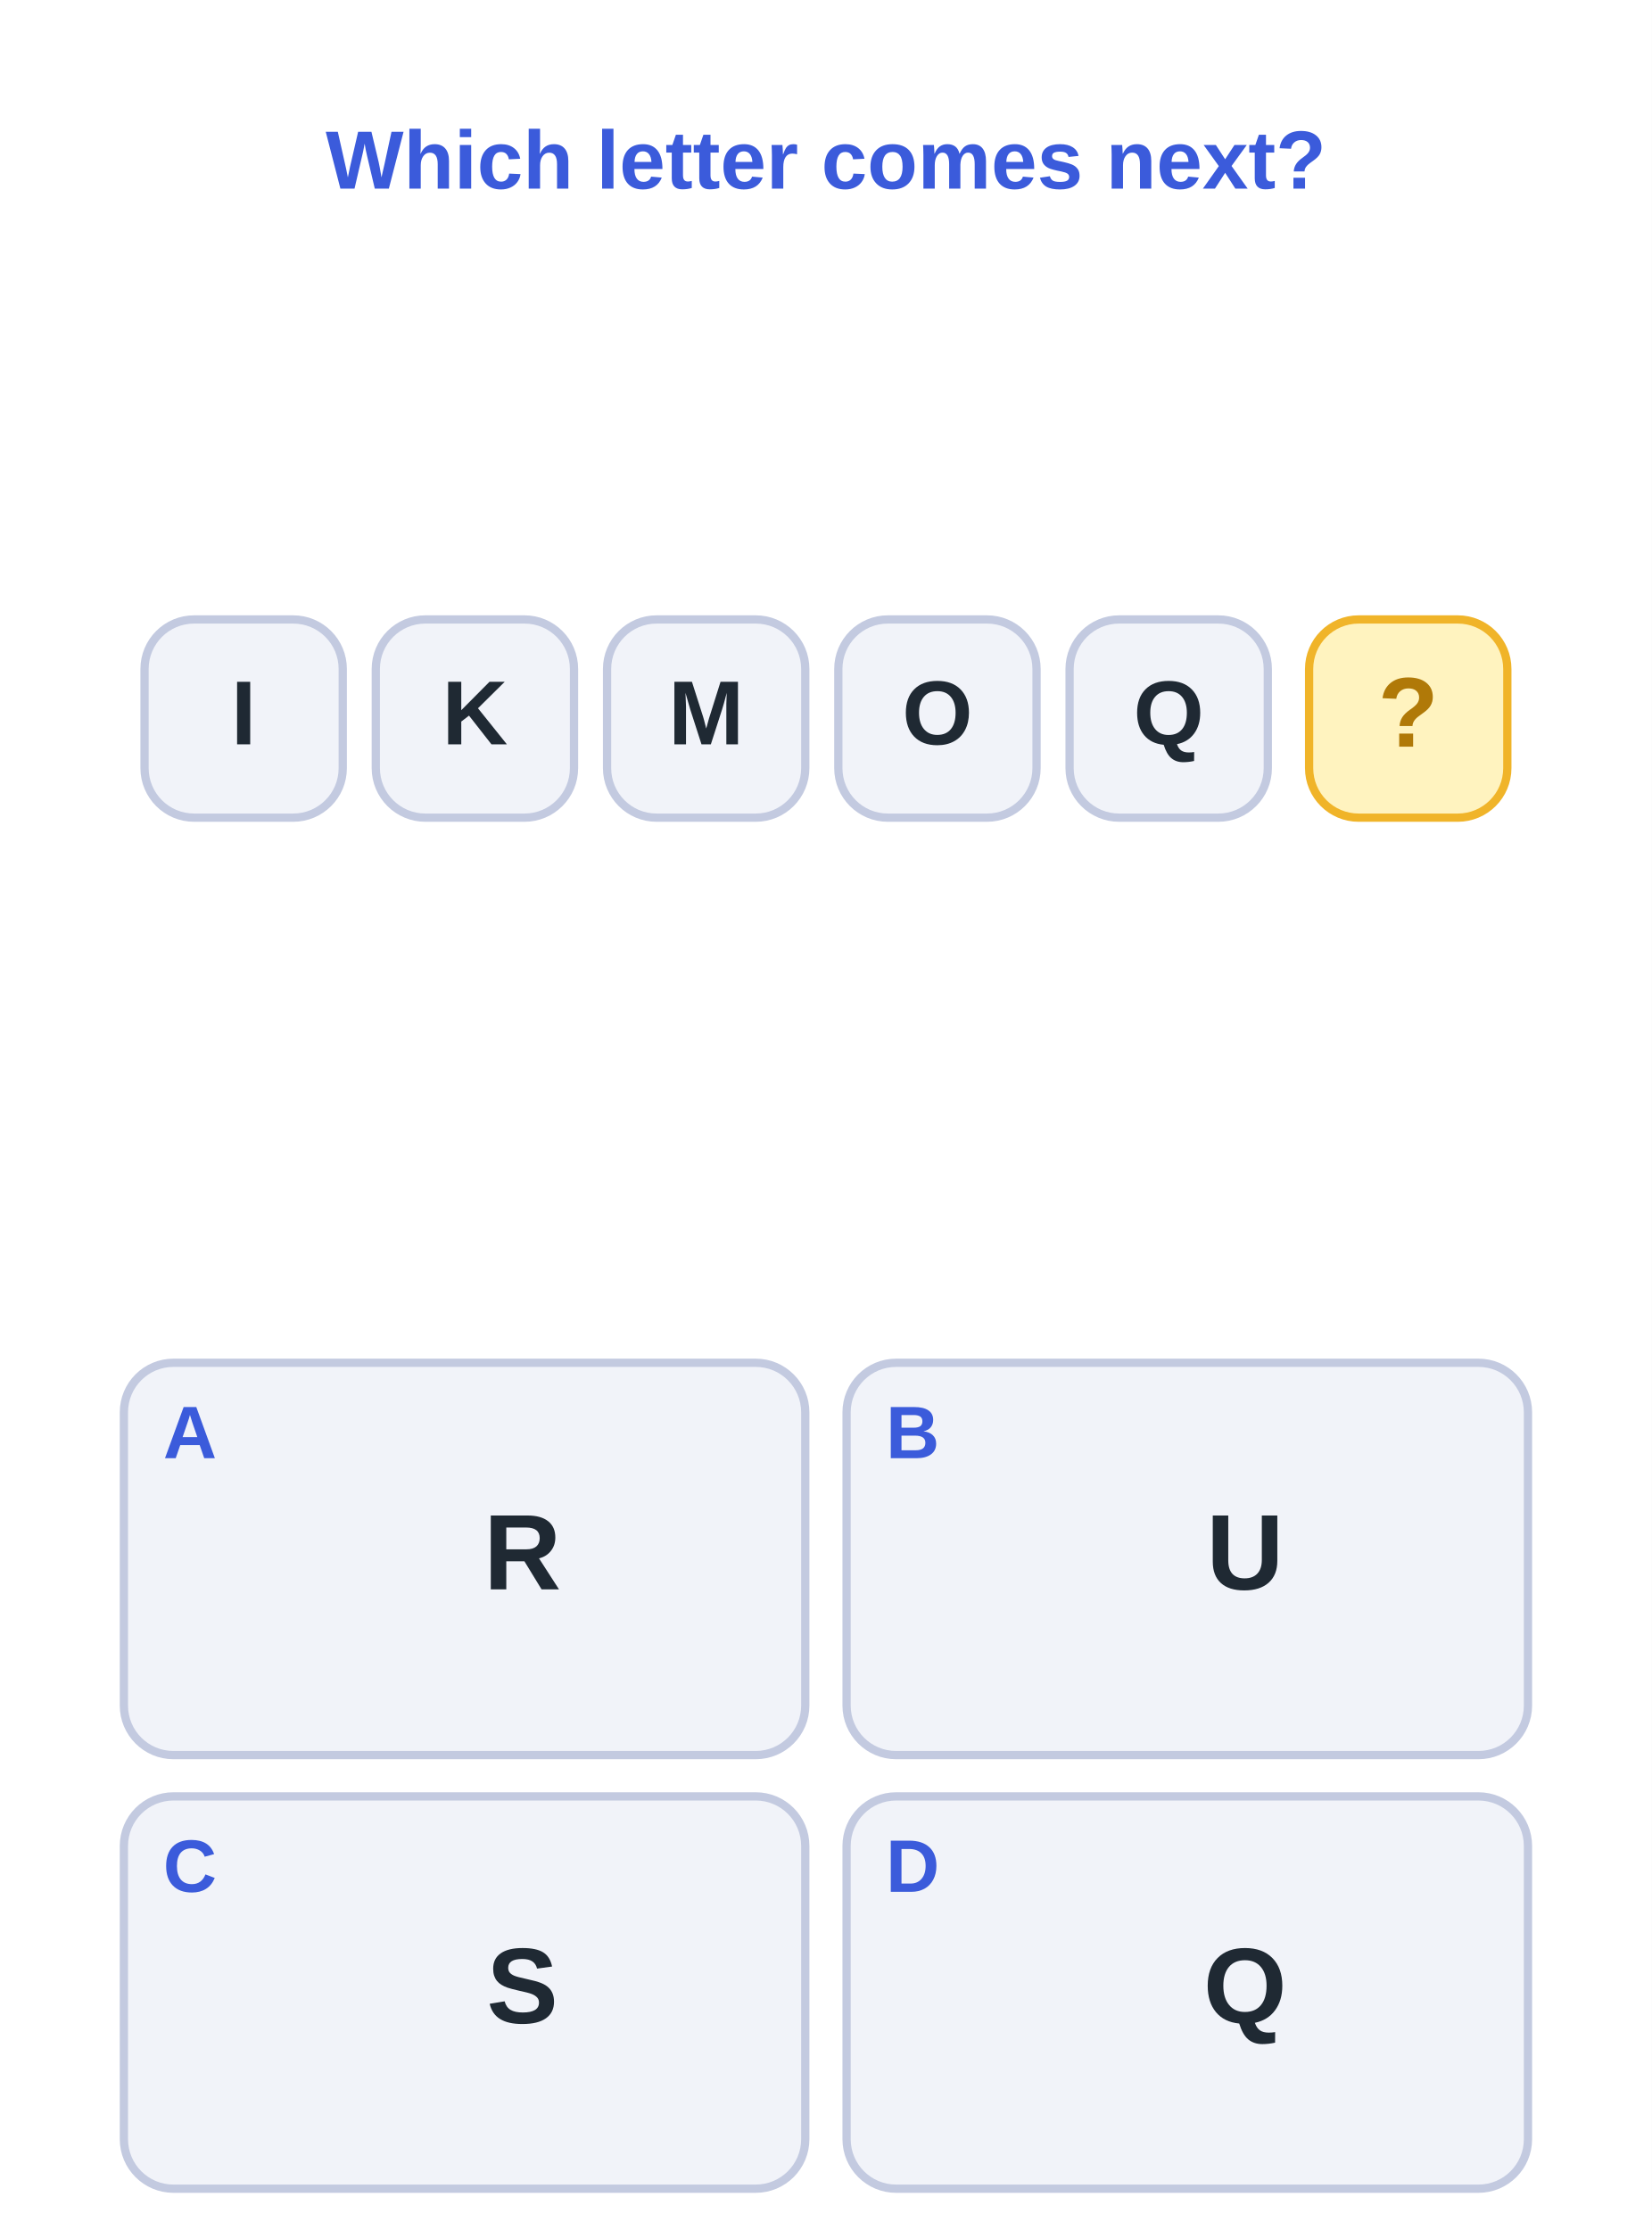
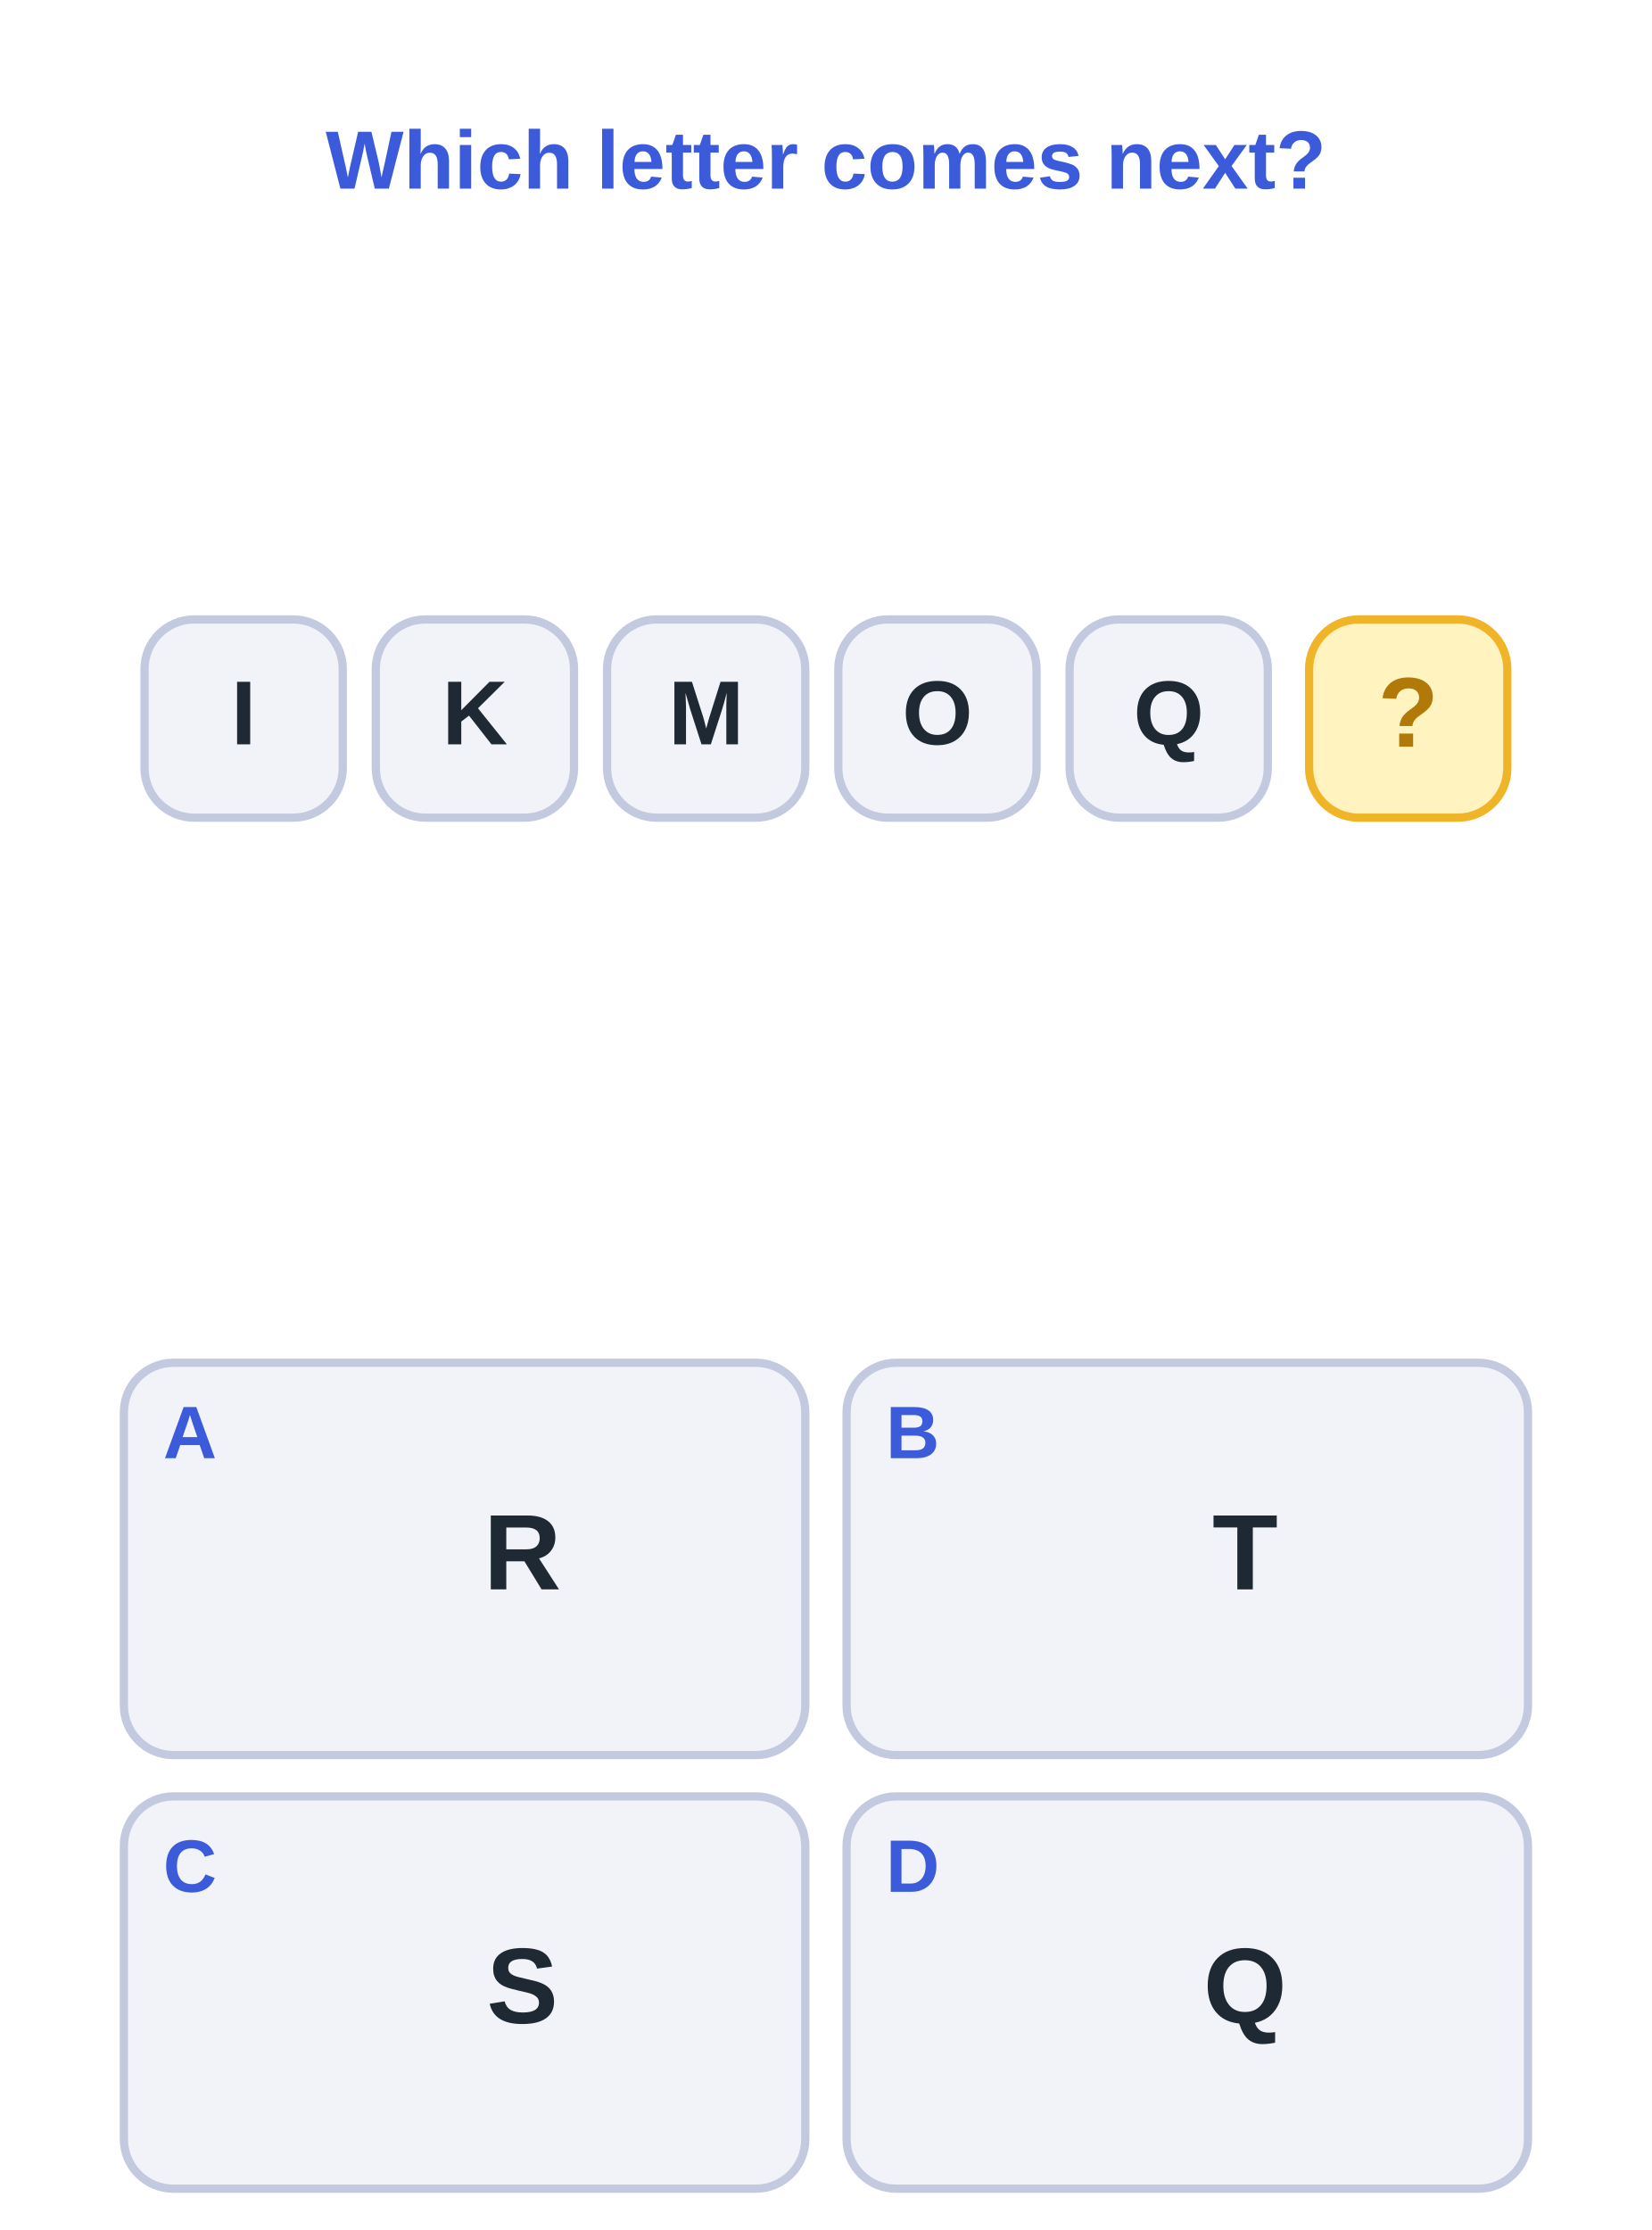
<svg xmlns="http://www.w3.org/2000/svg" viewBox="0 0 400 540" width="400" height="540" font-family="Verdana,Arial,sans-serif">
  <rect x="0" y="0" width="400" height="540" fill="#ffffff" />
  <text x="200.0" y="40" font-size="20" fill="#3b5bdb" text-anchor="middle" font-weight="bold" dominant-baseline="middle">Which letter comes next?</text>
  <rect x="35.0" y="150" width="48" height="48" rx="12" fill="#f1f3f9" stroke="#c3cae0" stroke-width="2" />
  <text x="59.0" y="174" font-size="22" fill="#1f2933" text-anchor="middle" font-weight="bold" dominant-baseline="middle">I</text>
  <rect x="91.0" y="150" width="48" height="48" rx="12" fill="#f1f3f9" stroke="#c3cae0" stroke-width="2" />
  <text x="115.0" y="174" font-size="22" fill="#1f2933" text-anchor="middle" font-weight="bold" dominant-baseline="middle">K</text>
  <rect x="147.0" y="150" width="48" height="48" rx="12" fill="#f1f3f9" stroke="#c3cae0" stroke-width="2" />
  <text x="171.0" y="174" font-size="22" fill="#1f2933" text-anchor="middle" font-weight="bold" dominant-baseline="middle">M</text>
  <rect x="203.0" y="150" width="48" height="48" rx="12" fill="#f1f3f9" stroke="#c3cae0" stroke-width="2" />
  <text x="227.0" y="174" font-size="22" fill="#1f2933" text-anchor="middle" font-weight="bold" dominant-baseline="middle">O</text>
  <rect x="259.0" y="150" width="48" height="48" rx="12" fill="#f1f3f9" stroke="#c3cae0" stroke-width="2" />
  <text x="283.0" y="174" font-size="22" fill="#1f2933" text-anchor="middle" font-weight="bold" dominant-baseline="middle">Q</text>
  <rect x="317.0" y="150" width="48" height="48" rx="12" fill="#fff3bf" stroke="#f0b429" stroke-width="2" />
  <text x="341.0" y="174" font-size="24" fill="#b07908" text-anchor="middle" font-weight="bold" dominant-baseline="middle">?</text>
  <rect x="30" y="330" width="165" height="95" rx="12" fill="#f1f3f9" stroke="#c3cae0" stroke-width="2" />
  <text x="46" y="348" font-size="18" fill="#3b5bdb" text-anchor="middle" font-weight="bold" dominant-baseline="middle">A</text>
  <text x="126.5" y="377.5" font-size="26" fill="#1f2933" text-anchor="middle" font-weight="bold" dominant-baseline="middle">R</text>
  <rect x="205" y="330" width="165" height="95" rx="12" fill="#f1f3f9" stroke="#c3cae0" stroke-width="2" />
  <text x="221" y="348" font-size="18" fill="#3b5bdb" text-anchor="middle" font-weight="bold" dominant-baseline="middle">B</text>
-   <text x="301.5" y="377.5" font-size="26" fill="#1f2933" text-anchor="middle" font-weight="bold" dominant-baseline="middle">U</text>
+   <text x="301.5" y="377.5" font-size="26" fill="#1f2933" text-anchor="middle" font-weight="bold" dominant-baseline="middle">T</text>
  <rect x="30" y="435" width="165" height="95" rx="12" fill="#f1f3f9" stroke="#c3cae0" stroke-width="2" />
  <text x="46" y="453" font-size="18" fill="#3b5bdb" text-anchor="middle" font-weight="bold" dominant-baseline="middle">C</text>
  <text x="126.5" y="482.5" font-size="26" fill="#1f2933" text-anchor="middle" font-weight="bold" dominant-baseline="middle">S</text>
  <rect x="205" y="435" width="165" height="95" rx="12" fill="#f1f3f9" stroke="#c3cae0" stroke-width="2" />
  <text x="221" y="453" font-size="18" fill="#3b5bdb" text-anchor="middle" font-weight="bold" dominant-baseline="middle">D</text>
  <text x="301.5" y="482.5" font-size="26" fill="#1f2933" text-anchor="middle" font-weight="bold" dominant-baseline="middle">Q</text>
</svg>
